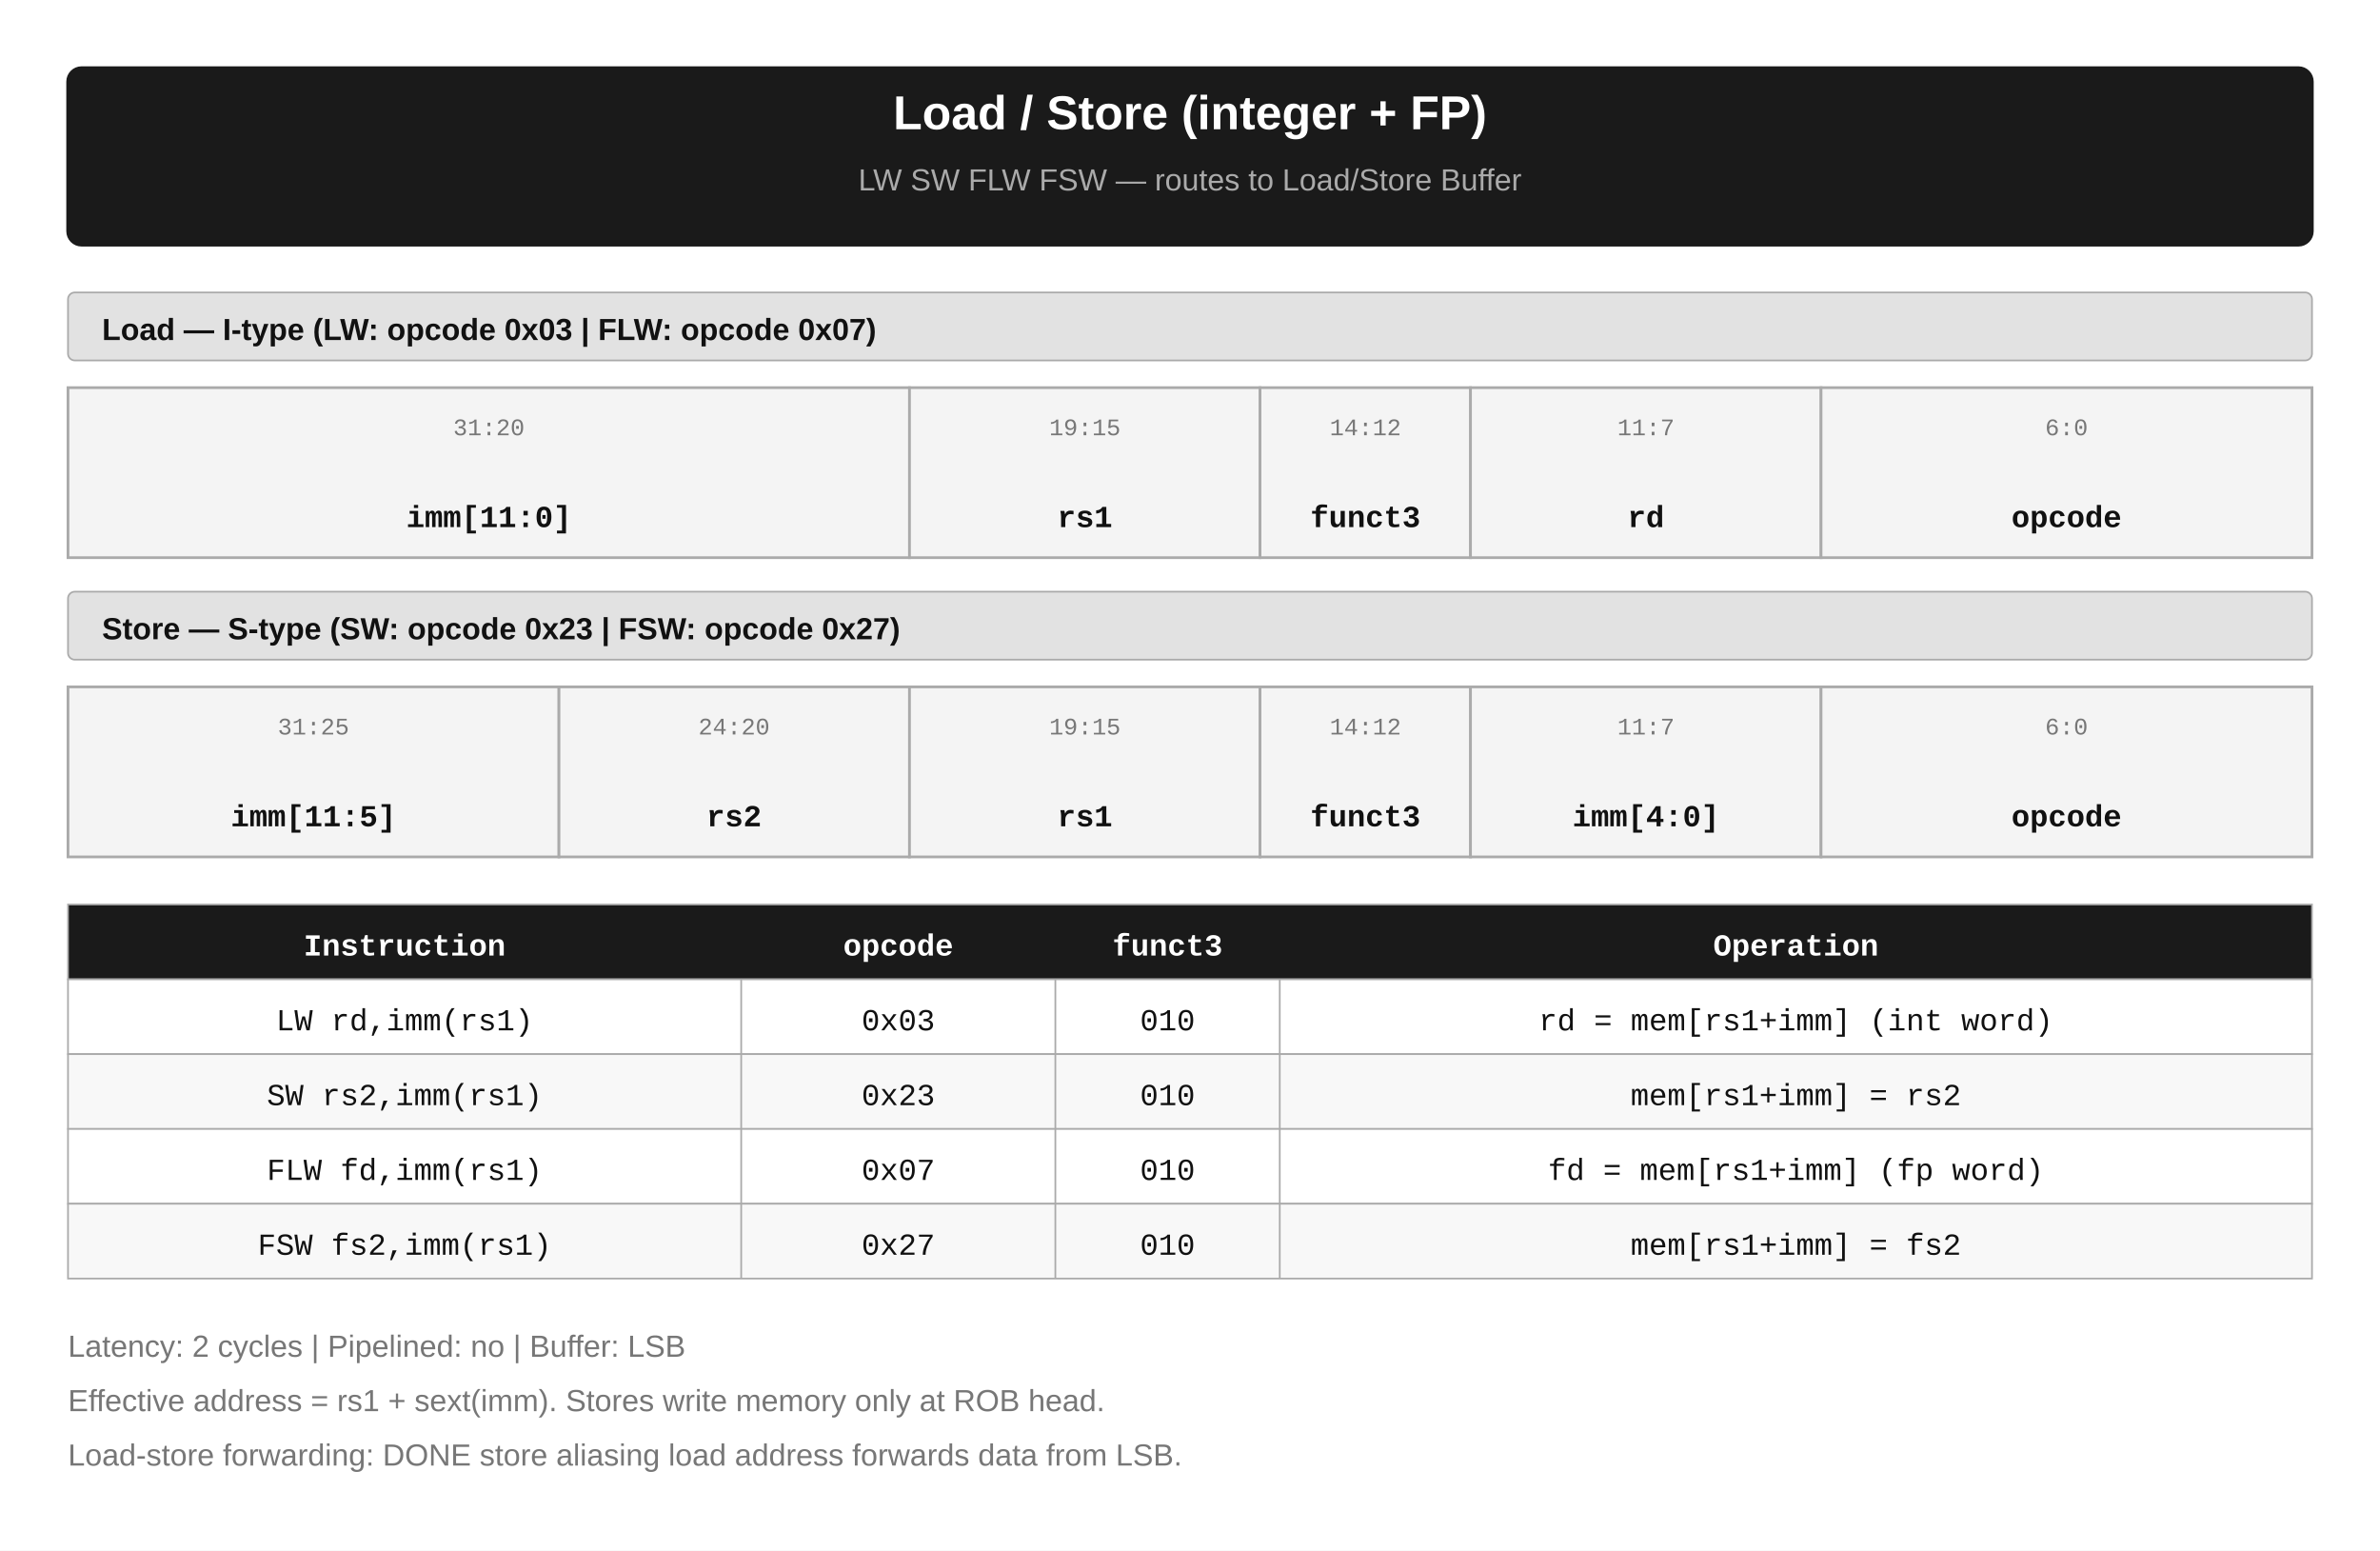
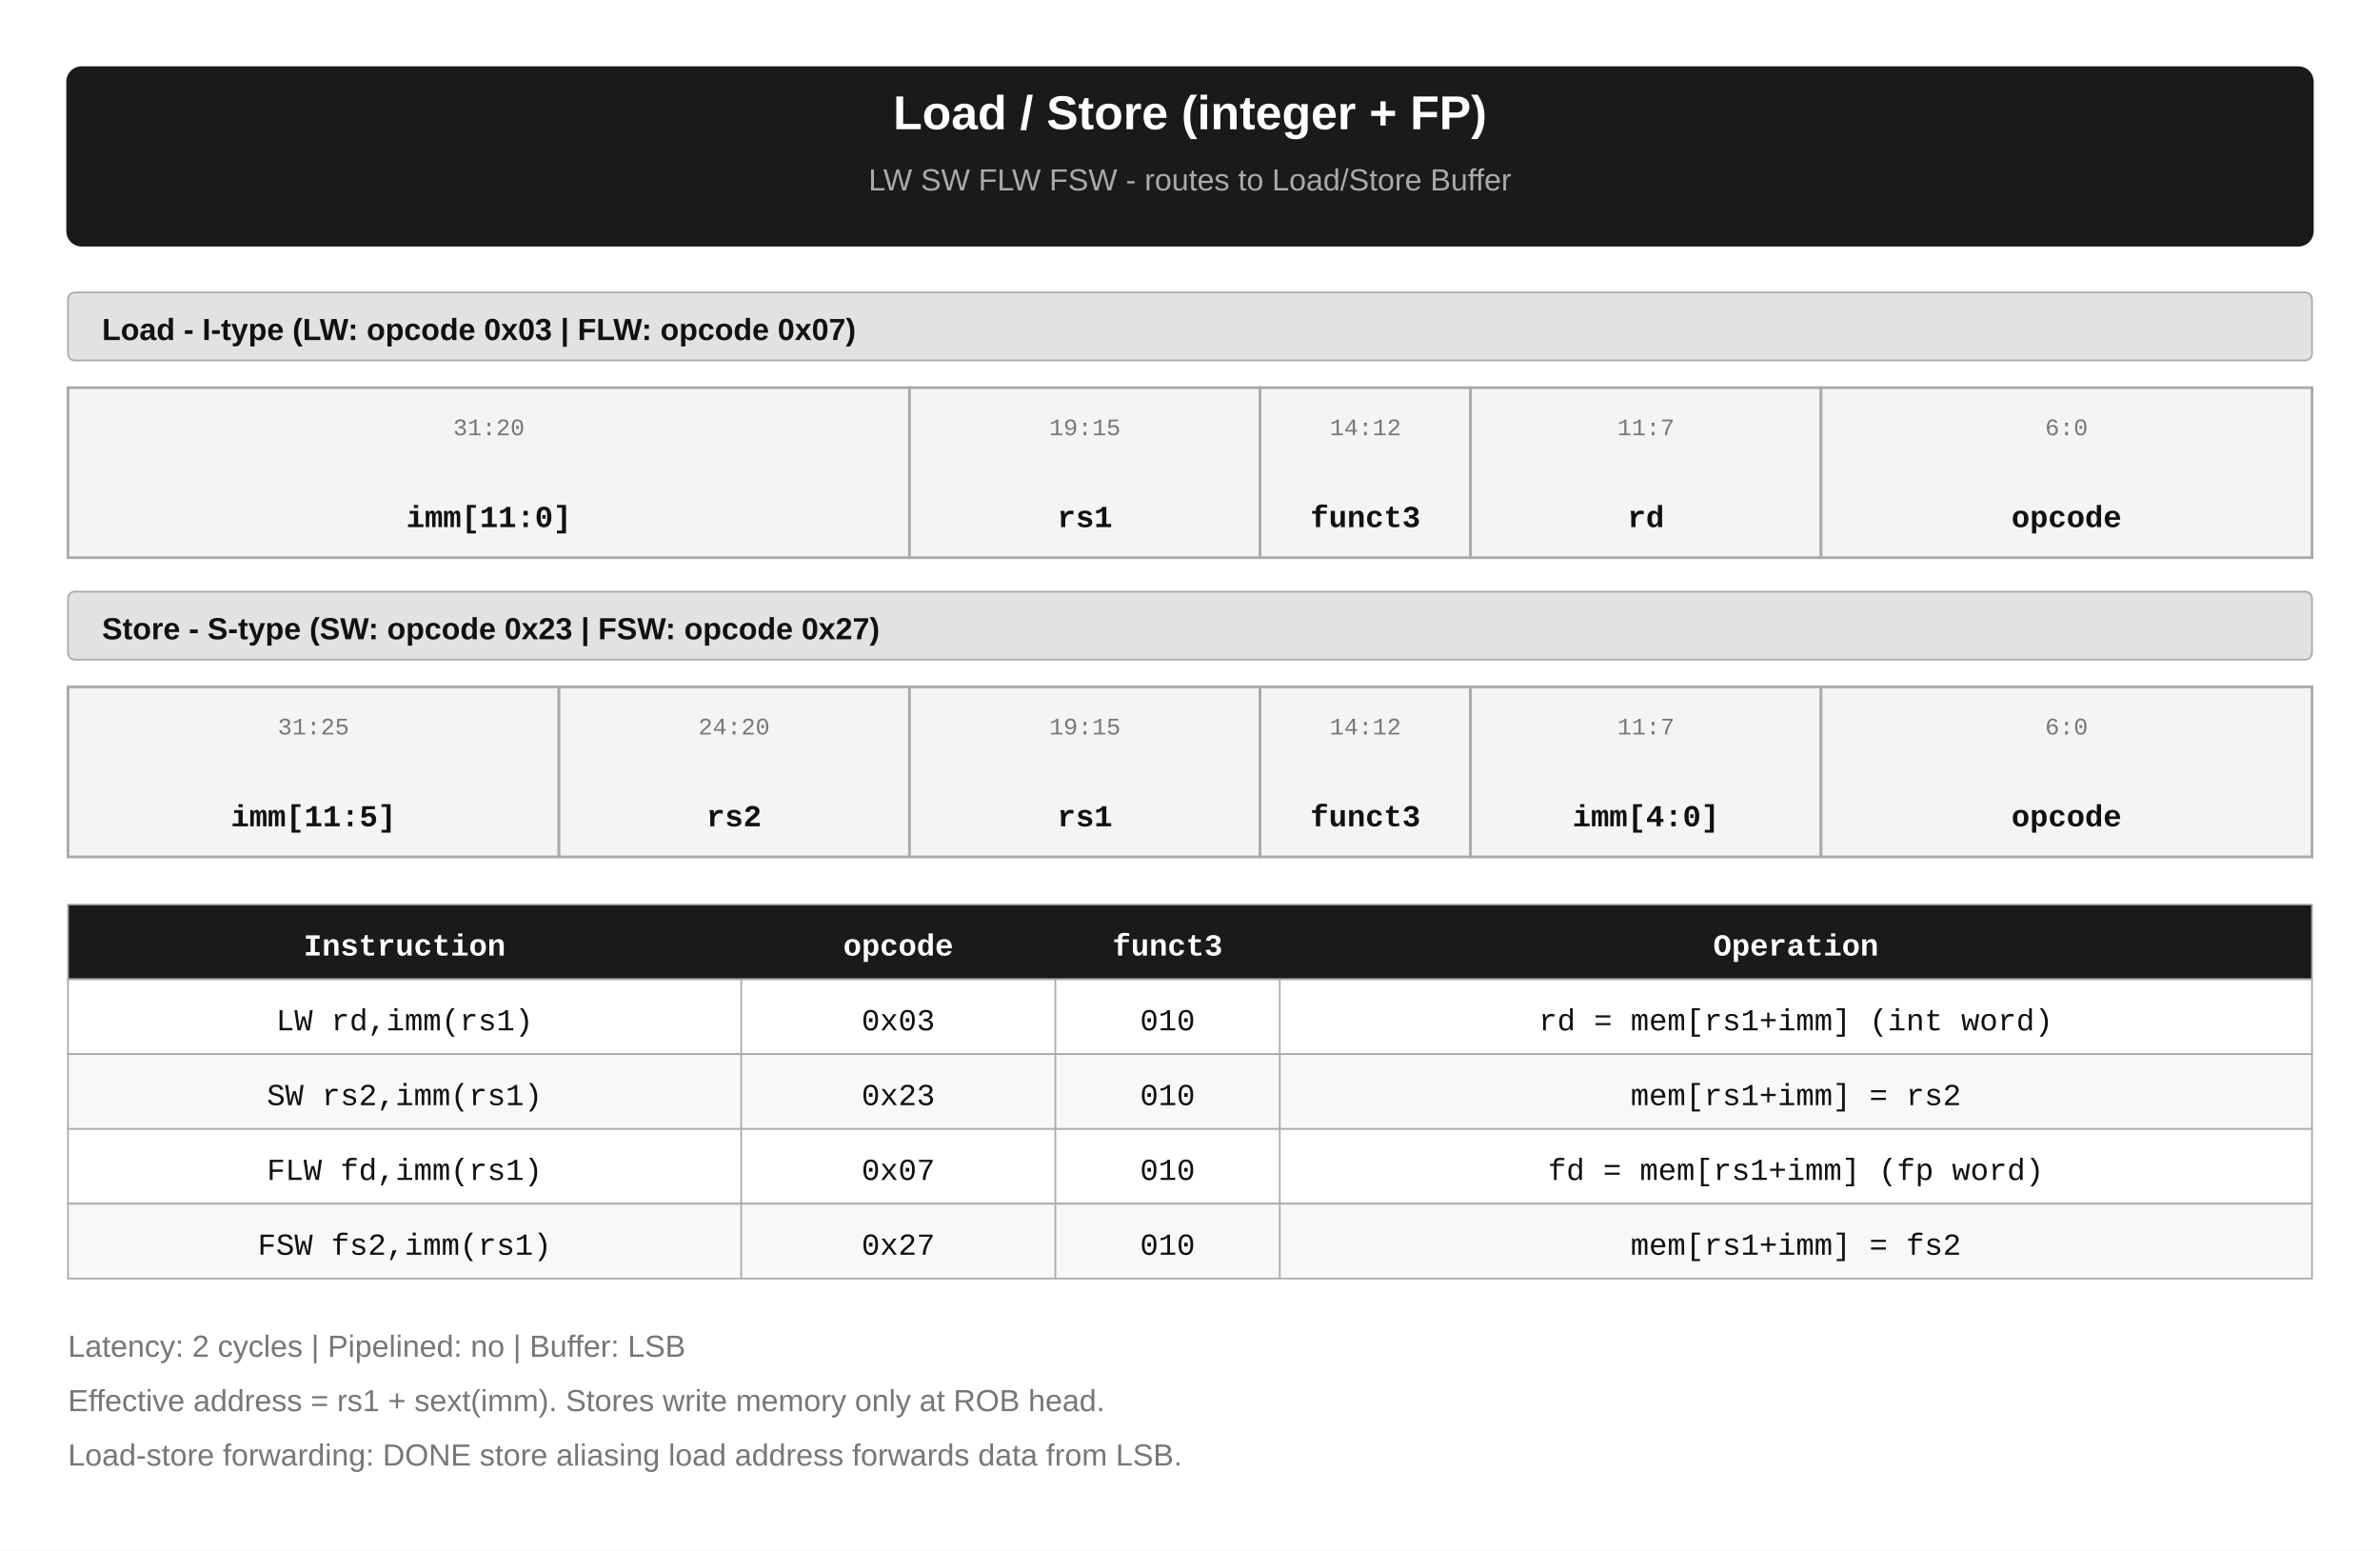
<svg xmlns="http://www.w3.org/2000/svg" width="700" height="456" viewBox="0 0 700 456">
  <rect width="700" height="456" fill="#ffffff" />
  <rect x="20.0" y="20.0" width="660.0" height="52.0" fill="#1a1a1a" stroke="#1a1a1a" stroke-width="1" rx="4" />
  <text x="350.0" y="38.0" font-family="Arial, Helvetica, sans-serif" font-size="14" font-weight="bold" fill="#ffffff" text-anchor="middle">Load / Store  (integer + FP)</text>
-   <text x="350.0" y="56.0" font-family="Arial, Helvetica, sans-serif" font-size="9" font-weight="normal" fill="#aaaaaa" text-anchor="middle">LW  SW  FLW  FSW  —  routes to Load/Store Buffer</text>
+   <text x="350.0" y="56.0" font-family="Arial, Helvetica, sans-serif" font-size="9" font-weight="normal" fill="#aaaaaa" text-anchor="middle">LW  SW  FLW  FSW  -  routes to Load/Store Buffer</text>
  <rect x="20.0" y="86.0" width="660.0" height="20.0" fill="#e2e2e2" stroke="#aaaaaa" stroke-width="0.5" rx="2" />
-   <text x="30.0" y="100.0" font-family="Arial, Helvetica, sans-serif" font-size="9" font-weight="bold" fill="#111111" text-anchor="start">Load  —  I-type  (LW: opcode 0x03  |  FLW: opcode 0x07)</text>
+   <text x="30.0" y="100.0" font-family="Arial, Helvetica, sans-serif" font-size="9" font-weight="bold" fill="#111111" text-anchor="start">Load  -  I-type  (LW: opcode 0x03  |  FLW: opcode 0x07)</text>
  <rect x="20.0" y="114.0" width="247.5" height="50.0" fill="#f4f4f4" stroke="#aaaaaa" stroke-width="0.8" rx="0" />
  <text x="143.8" y="128.0" font-family="Courier New, monospace" font-size="7" font-weight="normal" fill="#777777" text-anchor="middle">31:20</text>
  <text x="143.8" y="155.0" font-family="Courier New, monospace" font-size="9" font-weight="bold" fill="#111111" text-anchor="middle">imm[11:0]</text>
  <rect x="267.5" y="114.0" width="103.1" height="50.0" fill="#f4f4f4" stroke="#aaaaaa" stroke-width="0.8" rx="0" />
  <text x="319.1" y="128.0" font-family="Courier New, monospace" font-size="7" font-weight="normal" fill="#777777" text-anchor="middle">19:15</text>
  <text x="319.1" y="155.0" font-family="Courier New, monospace" font-size="9" font-weight="bold" fill="#111111" text-anchor="middle">rs1</text>
  <rect x="370.6" y="114.0" width="61.9" height="50.0" fill="#f4f4f4" stroke="#aaaaaa" stroke-width="0.8" rx="0" />
  <text x="401.6" y="128.0" font-family="Courier New, monospace" font-size="7" font-weight="normal" fill="#777777" text-anchor="middle">14:12</text>
  <text x="401.6" y="155.0" font-family="Courier New, monospace" font-size="9" font-weight="bold" fill="#111111" text-anchor="middle">funct3</text>
  <rect x="432.5" y="114.0" width="103.1" height="50.0" fill="#f4f4f4" stroke="#aaaaaa" stroke-width="0.8" rx="0" />
  <text x="484.1" y="128.0" font-family="Courier New, monospace" font-size="7" font-weight="normal" fill="#777777" text-anchor="middle">11:7</text>
  <text x="484.1" y="155.0" font-family="Courier New, monospace" font-size="9" font-weight="bold" fill="#111111" text-anchor="middle">rd</text>
  <rect x="535.6" y="114.0" width="144.4" height="50.0" fill="#f4f4f4" stroke="#aaaaaa" stroke-width="0.8" rx="0" />
  <text x="607.8" y="128.0" font-family="Courier New, monospace" font-size="7" font-weight="normal" fill="#777777" text-anchor="middle">6:0</text>
  <text x="607.8" y="155.0" font-family="Courier New, monospace" font-size="9" font-weight="bold" fill="#111111" text-anchor="middle">opcode</text>
  <rect x="20.0" y="174.0" width="660.0" height="20.0" fill="#e2e2e2" stroke="#aaaaaa" stroke-width="0.5" rx="2" />
-   <text x="30.0" y="188.0" font-family="Arial, Helvetica, sans-serif" font-size="9" font-weight="bold" fill="#111111" text-anchor="start">Store  —  S-type  (SW: opcode 0x23  |  FSW: opcode 0x27)</text>
+   <text x="30.0" y="188.0" font-family="Arial, Helvetica, sans-serif" font-size="9" font-weight="bold" fill="#111111" text-anchor="start">Store  -  S-type  (SW: opcode 0x23  |  FSW: opcode 0x27)</text>
  <rect x="20.0" y="202.0" width="144.4" height="50.0" fill="#f4f4f4" stroke="#aaaaaa" stroke-width="0.8" rx="0" />
  <text x="92.2" y="216.0" font-family="Courier New, monospace" font-size="7" font-weight="normal" fill="#777777" text-anchor="middle">31:25</text>
  <text x="92.2" y="243.0" font-family="Courier New, monospace" font-size="9" font-weight="bold" fill="#111111" text-anchor="middle">imm[11:5]</text>
  <rect x="164.4" y="202.0" width="103.1" height="50.0" fill="#f4f4f4" stroke="#aaaaaa" stroke-width="0.8" rx="0" />
  <text x="215.9" y="216.0" font-family="Courier New, monospace" font-size="7" font-weight="normal" fill="#777777" text-anchor="middle">24:20</text>
  <text x="215.9" y="243.0" font-family="Courier New, monospace" font-size="9" font-weight="bold" fill="#111111" text-anchor="middle">rs2</text>
  <rect x="267.5" y="202.0" width="103.1" height="50.0" fill="#f4f4f4" stroke="#aaaaaa" stroke-width="0.8" rx="0" />
  <text x="319.1" y="216.0" font-family="Courier New, monospace" font-size="7" font-weight="normal" fill="#777777" text-anchor="middle">19:15</text>
  <text x="319.1" y="243.0" font-family="Courier New, monospace" font-size="9" font-weight="bold" fill="#111111" text-anchor="middle">rs1</text>
  <rect x="370.6" y="202.0" width="61.9" height="50.0" fill="#f4f4f4" stroke="#aaaaaa" stroke-width="0.8" rx="0" />
  <text x="401.6" y="216.0" font-family="Courier New, monospace" font-size="7" font-weight="normal" fill="#777777" text-anchor="middle">14:12</text>
  <text x="401.6" y="243.0" font-family="Courier New, monospace" font-size="9" font-weight="bold" fill="#111111" text-anchor="middle">funct3</text>
  <rect x="432.5" y="202.0" width="103.1" height="50.0" fill="#f4f4f4" stroke="#aaaaaa" stroke-width="0.8" rx="0" />
  <text x="484.1" y="216.0" font-family="Courier New, monospace" font-size="7" font-weight="normal" fill="#777777" text-anchor="middle">11:7</text>
  <text x="484.1" y="243.0" font-family="Courier New, monospace" font-size="9" font-weight="bold" fill="#111111" text-anchor="middle">imm[4:0]</text>
  <rect x="535.6" y="202.0" width="144.4" height="50.0" fill="#f4f4f4" stroke="#aaaaaa" stroke-width="0.8" rx="0" />
  <text x="607.8" y="216.0" font-family="Courier New, monospace" font-size="7" font-weight="normal" fill="#777777" text-anchor="middle">6:0</text>
  <text x="607.8" y="243.0" font-family="Courier New, monospace" font-size="9" font-weight="bold" fill="#111111" text-anchor="middle">opcode</text>
  <rect x="20.0" y="266.0" width="660.0" height="22.0" fill="#1a1a1a" stroke="#aaaaaa" stroke-width="0.5" rx="0" />
  <text x="119.0" y="281.0" font-family="Courier New, monospace" font-size="9" font-weight="bold" fill="#ffffff" text-anchor="middle">Instruction</text>
  <text x="264.2" y="281.0" font-family="Courier New, monospace" font-size="9" font-weight="bold" fill="#ffffff" text-anchor="middle">opcode</text>
  <text x="343.4" y="281.0" font-family="Courier New, monospace" font-size="9" font-weight="bold" fill="#ffffff" text-anchor="middle">funct3</text>
  <text x="528.2" y="281.0" font-family="Courier New, monospace" font-size="9" font-weight="bold" fill="#ffffff" text-anchor="middle">Operation</text>
  <rect x="20.0" y="288.0" width="660.0" height="22.0" fill="#ffffff" stroke="#aaaaaa" stroke-width="0.5" rx="0" />
  <text x="119.0" y="303.0" font-family="Courier New, monospace" font-size="9" font-weight="normal" fill="#111111" text-anchor="middle">LW   rd,imm(rs1)</text>
  <line x1="218.0" y1="288.0" x2="218.0" y2="310.0" stroke="#aaaaaa" stroke-width="0.5" />
  <text x="264.2" y="303.0" font-family="Courier New, monospace" font-size="9" font-weight="normal" fill="#111111" text-anchor="middle">0x03</text>
  <line x1="310.4" y1="288.0" x2="310.4" y2="310.0" stroke="#aaaaaa" stroke-width="0.5" />
  <text x="343.4" y="303.0" font-family="Courier New, monospace" font-size="9" font-weight="normal" fill="#111111" text-anchor="middle">010</text>
  <line x1="376.4" y1="288.0" x2="376.4" y2="310.0" stroke="#aaaaaa" stroke-width="0.5" />
  <text x="528.2" y="303.0" font-family="Courier New, monospace" font-size="9" font-weight="normal" fill="#111111" text-anchor="middle">rd = mem[rs1+imm]  (int word)</text>
  <rect x="20.0" y="310.0" width="660.0" height="22.0" fill="#f8f8f8" stroke="#aaaaaa" stroke-width="0.5" rx="0" />
  <text x="119.0" y="325.0" font-family="Courier New, monospace" font-size="9" font-weight="normal" fill="#111111" text-anchor="middle">SW   rs2,imm(rs1)</text>
  <line x1="218.0" y1="310.0" x2="218.0" y2="332.0" stroke="#aaaaaa" stroke-width="0.5" />
  <text x="264.2" y="325.0" font-family="Courier New, monospace" font-size="9" font-weight="normal" fill="#111111" text-anchor="middle">0x23</text>
  <line x1="310.4" y1="310.0" x2="310.4" y2="332.0" stroke="#aaaaaa" stroke-width="0.5" />
  <text x="343.4" y="325.0" font-family="Courier New, monospace" font-size="9" font-weight="normal" fill="#111111" text-anchor="middle">010</text>
  <line x1="376.4" y1="310.0" x2="376.4" y2="332.0" stroke="#aaaaaa" stroke-width="0.5" />
  <text x="528.2" y="325.0" font-family="Courier New, monospace" font-size="9" font-weight="normal" fill="#111111" text-anchor="middle">mem[rs1+imm] = rs2</text>
  <rect x="20.0" y="332.0" width="660.0" height="22.0" fill="#ffffff" stroke="#aaaaaa" stroke-width="0.5" rx="0" />
  <text x="119.0" y="347.0" font-family="Courier New, monospace" font-size="9" font-weight="normal" fill="#111111" text-anchor="middle">FLW  fd,imm(rs1)</text>
  <line x1="218.0" y1="332.0" x2="218.0" y2="354.0" stroke="#aaaaaa" stroke-width="0.5" />
  <text x="264.2" y="347.0" font-family="Courier New, monospace" font-size="9" font-weight="normal" fill="#111111" text-anchor="middle">0x07</text>
  <line x1="310.4" y1="332.0" x2="310.4" y2="354.0" stroke="#aaaaaa" stroke-width="0.5" />
  <text x="343.4" y="347.0" font-family="Courier New, monospace" font-size="9" font-weight="normal" fill="#111111" text-anchor="middle">010</text>
  <line x1="376.4" y1="332.0" x2="376.4" y2="354.0" stroke="#aaaaaa" stroke-width="0.5" />
  <text x="528.2" y="347.0" font-family="Courier New, monospace" font-size="9" font-weight="normal" fill="#111111" text-anchor="middle">fd = mem[rs1+imm]  (fp word)</text>
  <rect x="20.0" y="354.0" width="660.0" height="22.0" fill="#f8f8f8" stroke="#aaaaaa" stroke-width="0.5" rx="0" />
  <text x="119.0" y="369.0" font-family="Courier New, monospace" font-size="9" font-weight="normal" fill="#111111" text-anchor="middle">FSW  fs2,imm(rs1)</text>
  <line x1="218.0" y1="354.0" x2="218.0" y2="376.0" stroke="#aaaaaa" stroke-width="0.5" />
  <text x="264.2" y="369.0" font-family="Courier New, monospace" font-size="9" font-weight="normal" fill="#111111" text-anchor="middle">0x27</text>
  <line x1="310.4" y1="354.0" x2="310.4" y2="376.0" stroke="#aaaaaa" stroke-width="0.5" />
  <text x="343.4" y="369.0" font-family="Courier New, monospace" font-size="9" font-weight="normal" fill="#111111" text-anchor="middle">010</text>
  <line x1="376.4" y1="354.0" x2="376.4" y2="376.0" stroke="#aaaaaa" stroke-width="0.5" />
  <text x="528.2" y="369.0" font-family="Courier New, monospace" font-size="9" font-weight="normal" fill="#111111" text-anchor="middle">mem[rs1+imm] = fs2</text>
  <text x="20.0" y="399.0" font-family="Arial, Helvetica, sans-serif" font-size="9" font-weight="normal" fill="#777777" text-anchor="start">Latency: 2 cycles  |  Pipelined: no  |  Buffer: LSB</text>
  <text x="20.0" y="415.0" font-family="Arial, Helvetica, sans-serif" font-size="9" font-weight="normal" fill="#777777" text-anchor="start">Effective address = rs1 + sext(imm).  Stores write memory only at ROB head.</text>
  <text x="20.0" y="431.0" font-family="Arial, Helvetica, sans-serif" font-size="9" font-weight="normal" fill="#777777" text-anchor="start">Load-store forwarding: DONE store aliasing load address forwards data from LSB.</text>
</svg>
